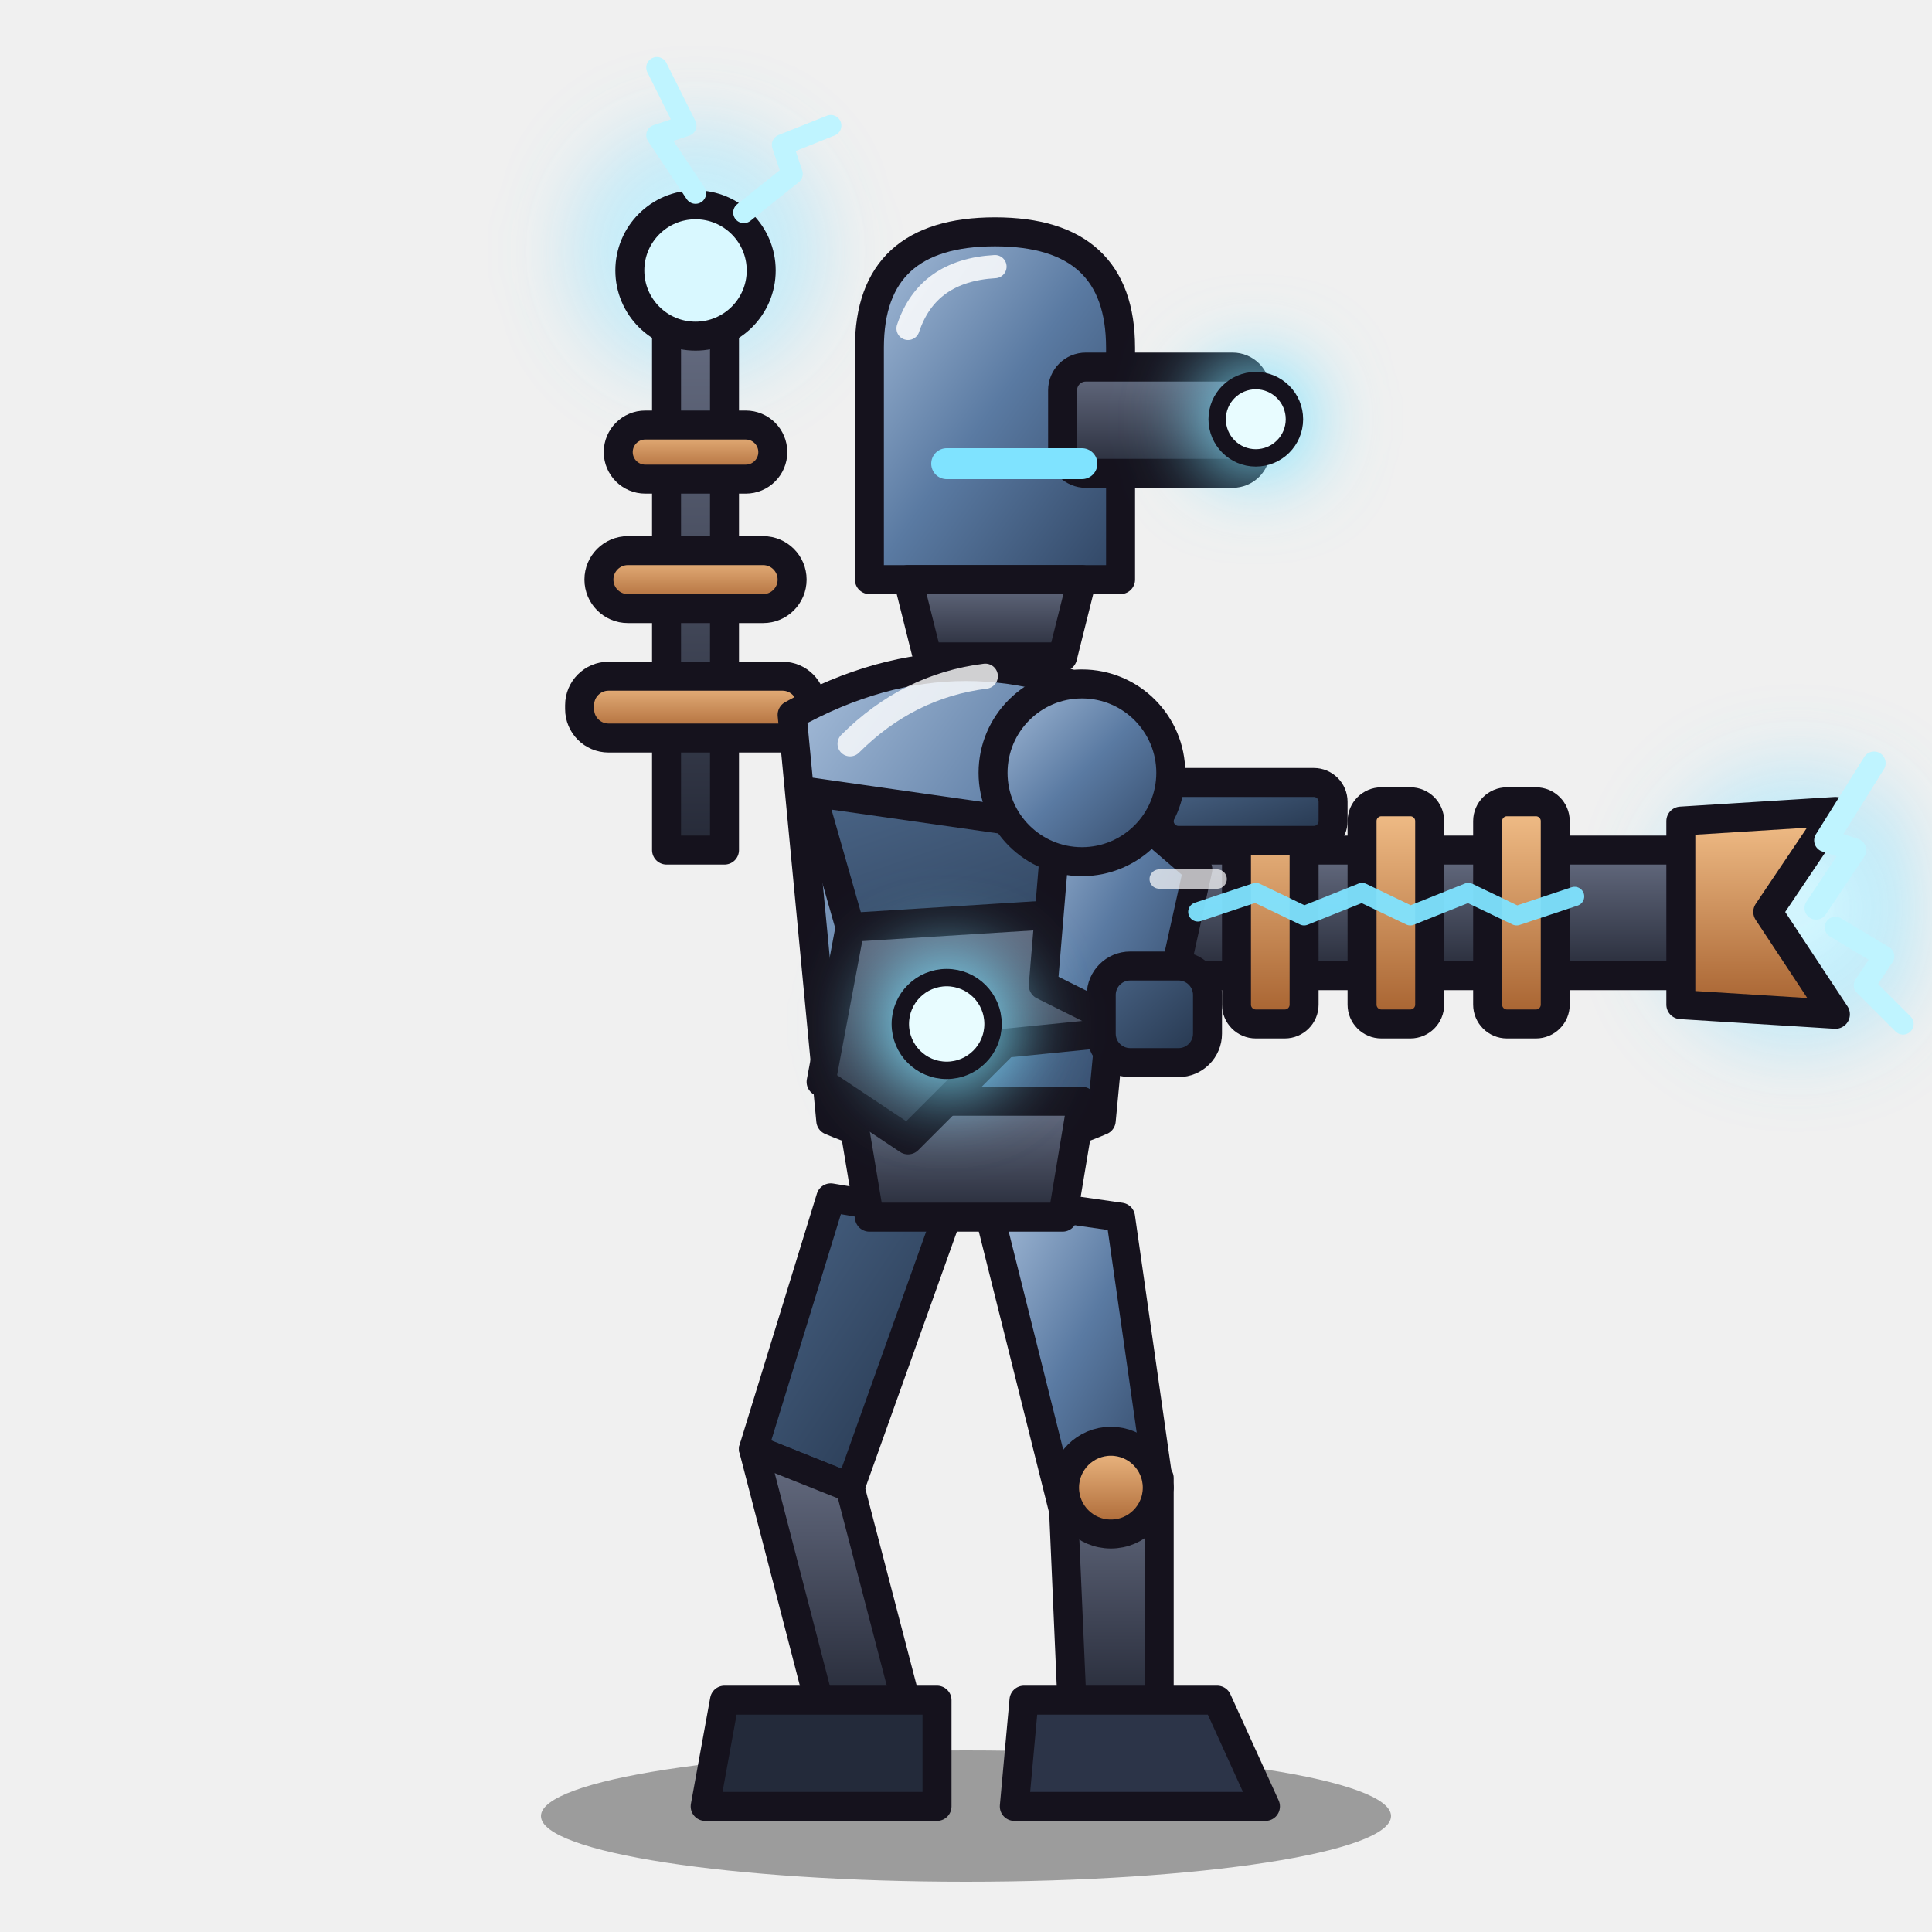
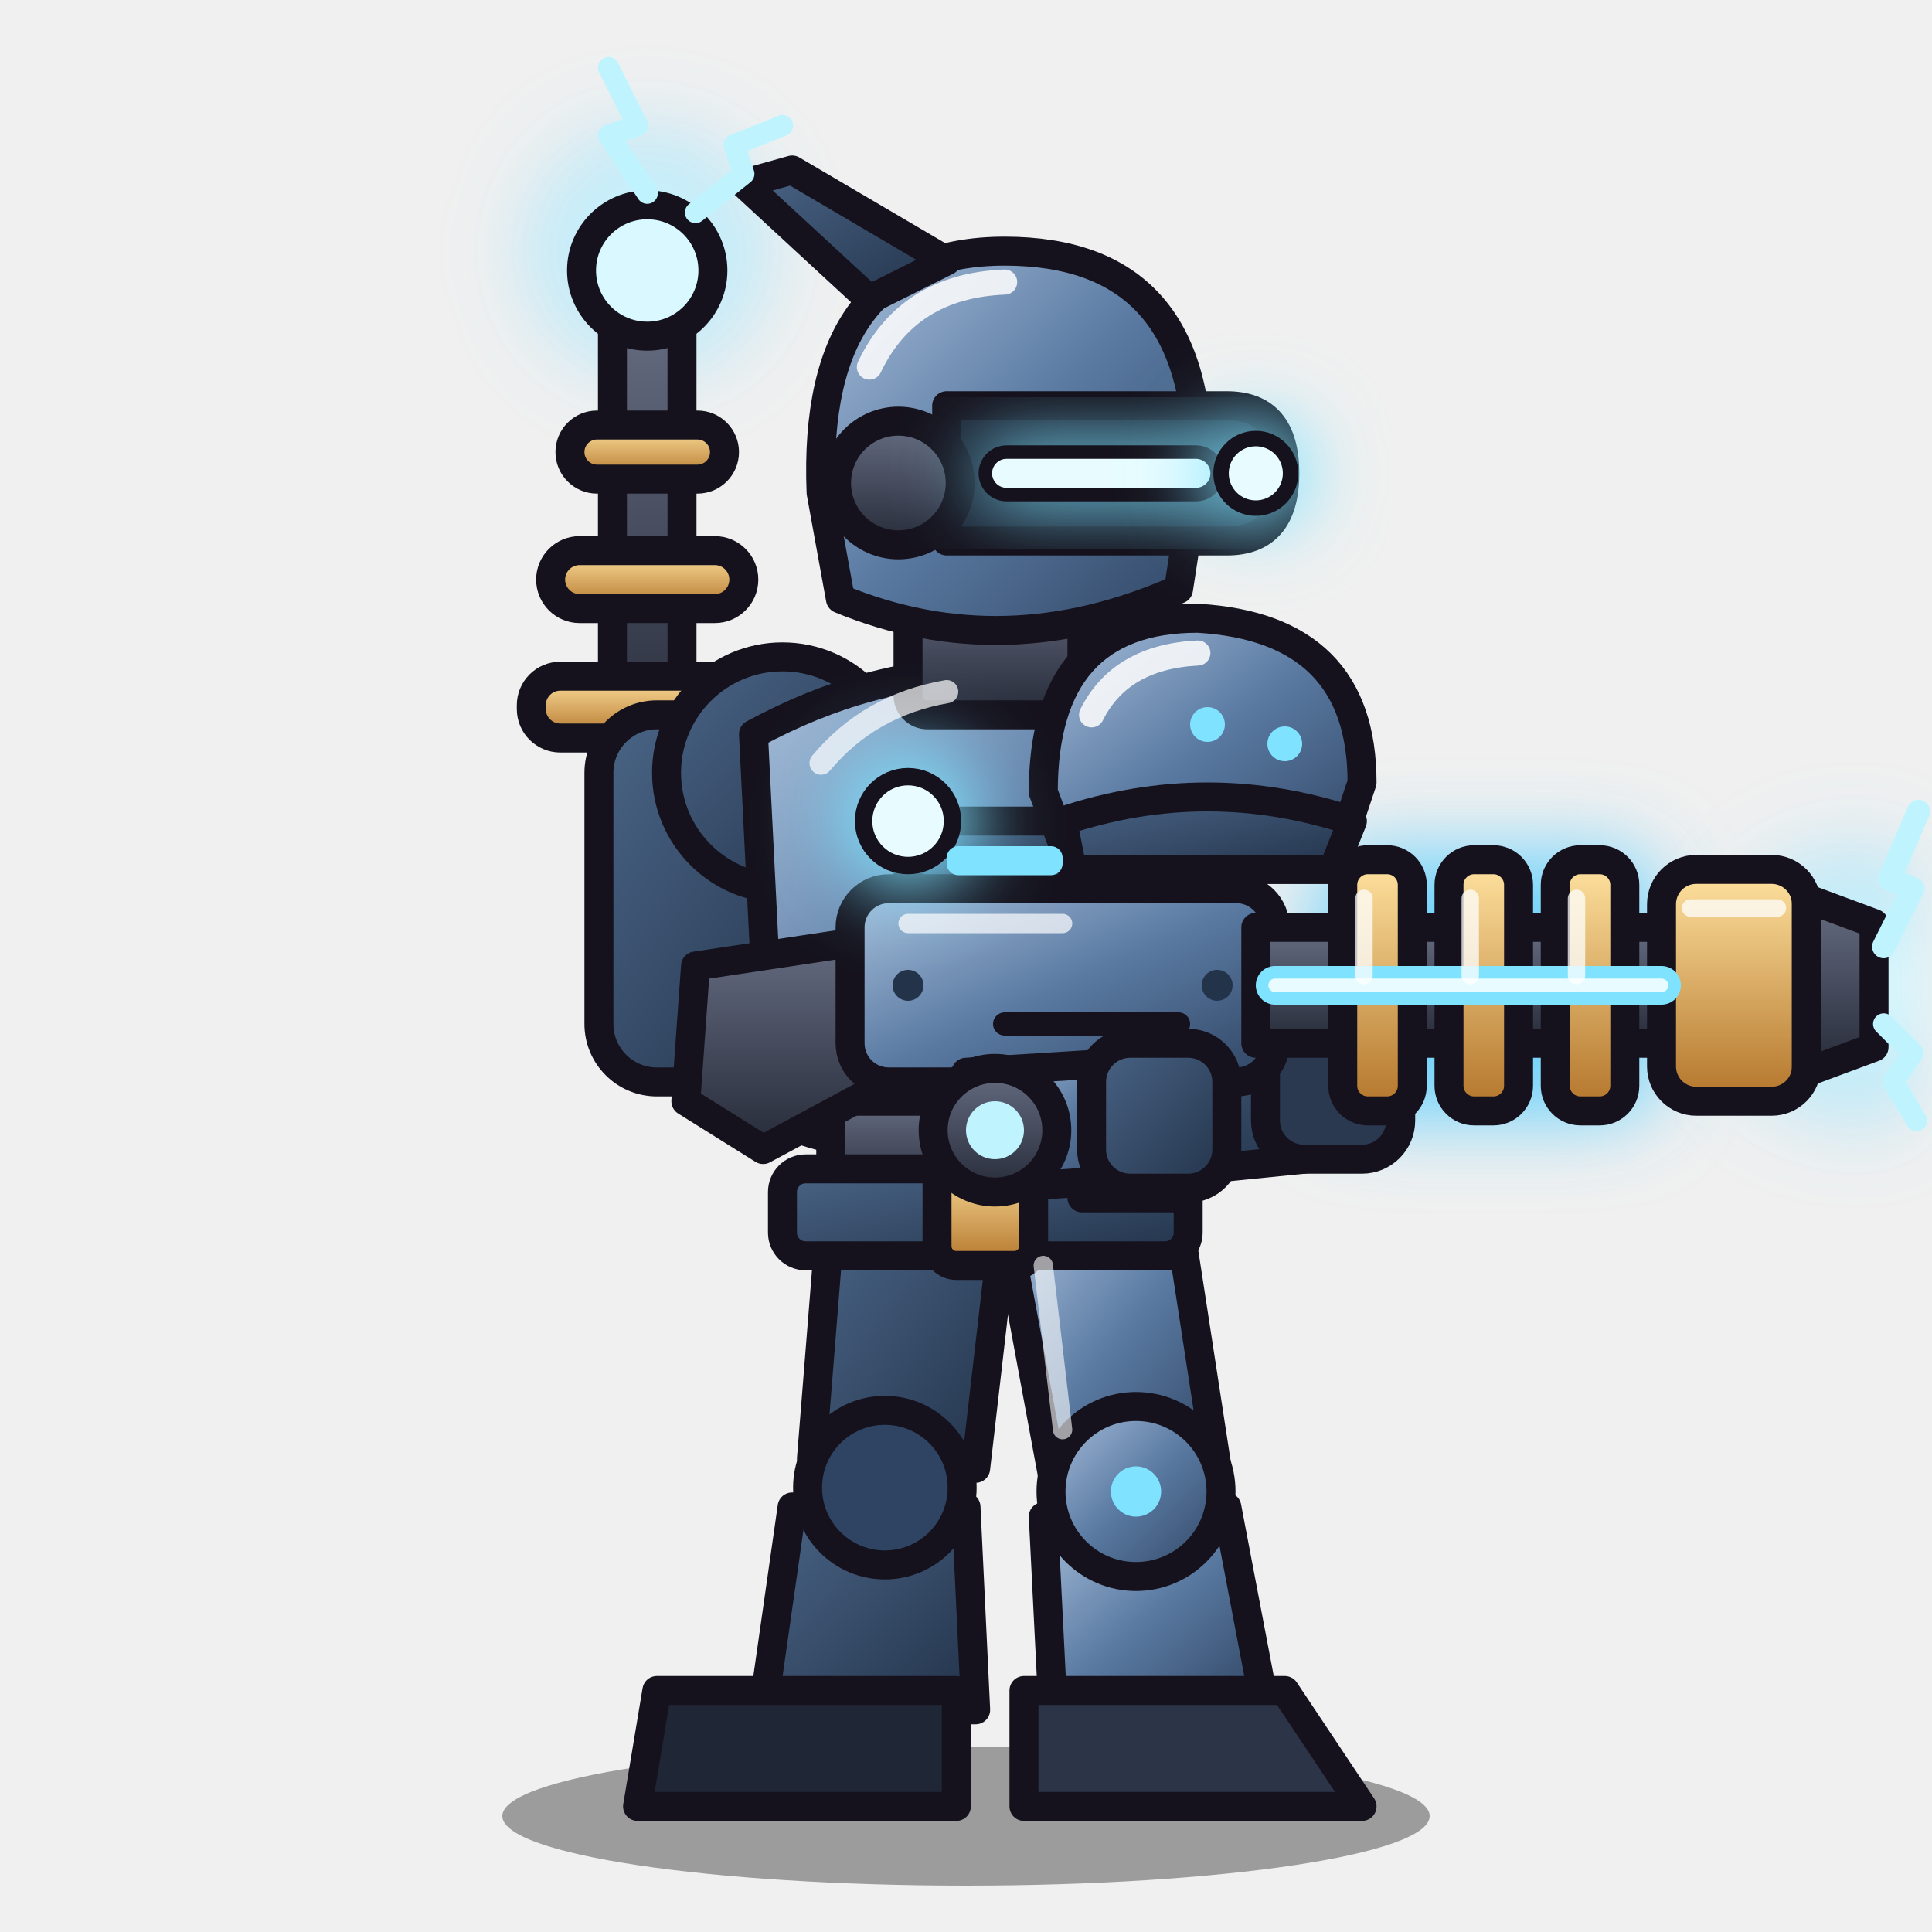
<svg xmlns="http://www.w3.org/2000/svg" viewBox="0 0 100 100" width="512" height="512">
  <defs>
    <linearGradient id="hull" x1="0" y1="0" x2="1" y2="1">
      <stop offset="0" stop-color="#a9c0dc" />
      <stop offset=".5" stop-color="#5a7aa2" />
      <stop offset="1" stop-color="#2f4462" />
    </linearGradient>
    <linearGradient id="hullD" x1="0" y1="0" x2="1" y2="1">
      <stop offset="0" stop-color="#4a6587" />
      <stop offset="1" stop-color="#23334a" />
    </linearGradient>
    <linearGradient id="iron" x1="0" y1="0" x2="0" y2="1">
      <stop offset="0" stop-color="#666d82" />
      <stop offset="1" stop-color="#262a38" />
    </linearGradient>
-     <linearGradient id="copper" x1="0" y1="0" x2="0" y2="1">
-       <stop offset="0" stop-color="#f3c08a" />
-       <stop offset="1" stop-color="#a5602e" />
+     <linearGradient id="brass" x1="0" y1="0" x2="0" y2="1">
+       <stop offset="0" stop-color="#ffe3a0" />
+       <stop offset="1" stop-color="#b3742a" />
    </linearGradient>
    <radialGradient id="arc" cx=".5" cy=".5" r=".5">
      <stop offset="0" stop-color="#ffffff" />
      <stop offset=".4" stop-color="#bff4ff" />
      <stop offset="1" stop-color="#3fc8ff" stop-opacity="0" />
    </radialGradient>
    <filter id="glow" x="-80%" y="-80%" width="260%" height="260%">
      <feGaussianBlur stdDeviation="2" />
    </filter>
  </defs>
-   <ellipse cx="50" cy="94" rx="22" ry="3.4" fill="#000" opacity=".35" />
-   <circle cx="36" cy="13" r="7" fill="url(#arc)" filter="url(#glow)" />
-   <circle cx="93" cy="47" r="8" fill="url(#arc)" filter="url(#glow)" />
+   <ellipse cx="50" cy="94" rx="24" ry="3.6" fill="#000" opacity=".35" />
+   <rect x="68" y="44" width="18" height="14" rx="3" fill="#3fc8ff" opacity=".7" filter="url(#glow)" />
+   <circle cx="33.5" cy="13" r="7" fill="url(#arc)" filter="url(#glow)" />
+   <circle cx="96" cy="51" r="8" fill="url(#arc)" filter="url(#glow)" />
  <g stroke="#15121d" stroke-width="1.5" stroke-linejoin="round" stroke-linecap="round">
-     <rect x="34.5" y="16" width="3" height="28" fill="url(#iron)" />
-     <rect x="30" y="35" width="12" height="3.2" rx="1.5" fill="url(#copper)" />
-     <rect x="31" y="28.5" width="10" height="3" rx="1.5" fill="url(#copper)" />
-     <rect x="32" y="22" width="8" height="2.8" rx="1.4" fill="url(#copper)" />
-     <circle cx="36" cy="14" r="3.4" fill="#d9f8ff" />
-     <path d="M43 62 L49 63 L44 77 L39 75 Z" fill="url(#hullD)" />
-     <path d="M39 75 L44 77 L47 88.5 L42.5 88.5 Z" fill="url(#iron)" />
-     <path d="M37.5 88 h11 v5.5 h-12 z" fill="#232a3a" />
-     <path d="M51 62 L58 63 L60 77 L55 78 Z" fill="url(#hull)" />
-     <path d="M55 77 L60 76.5 L60 88.5 L55.5 88.5 Z" fill="url(#iron)" />
-     <path d="M53 88 h10 l2.5 5.5 h-13 z" fill="#2c3448" />
-     <circle cx="57.5" cy="77" r="2.4" fill="url(#copper)" />
-     <path d="M41 37 Q50 32 59 37 L57 58 Q50 61 43 58 Z" fill="url(#hull)" />
-     <path d="M44 57 h12 l-1 6 h-10 z" fill="url(#iron)" />
-     <path d="M45 18 Q45 12 51.5 12 Q58 12 58 18 L58 30 L45 30 Z" fill="url(#hull)" />
-     <path d="M47 30 h9 l-1 4 h-7 z" fill="url(#iron)" />
-     <rect x="55" y="19" width="10" height="5.5" rx="1.2" fill="url(#iron)" />
-     <path d="M42 41 L70 45 L70 50.5 L44 48 Z" fill="url(#hullD)" />
-     <path d="M44 48 L60 47 L62 53 L52 54 L47 59 L42.5 56 Z" fill="url(#iron)" />
-     <rect x="58" y="44" width="30" height="6.5" rx="1.5" fill="url(#iron)" />
-     <rect x="64" y="41.5" width="3.5" height="11.5" rx="1" fill="url(#copper)" />
-     <rect x="70.5" y="41.5" width="3.5" height="11.5" rx="1" fill="url(#copper)" />
-     <rect x="77" y="41.5" width="3.5" height="11.5" rx="1" fill="url(#copper)" />
-     <path d="M87 42.5 L95 42 L91.5 47.2 L95 52.5 L87 52 Z" fill="url(#copper)" />
-     <rect x="60" y="40.5" width="9" height="3" rx="1" fill="url(#hullD)" />
-     <path d="M55 39 L62 45 L60 54 L54 51 Z" fill="url(#hull)" />
-     <circle cx="56" cy="40" r="4.6" fill="url(#hull)" />
-     <rect x="57" y="50" width="5.5" height="5" rx="1.5" fill="url(#hullD)" />
+     <rect x="31.7" y="16" width="3.6" height="24" fill="url(#iron)" />
+     <rect x="27.5" y="35" width="12" height="3.2" rx="1.5" fill="url(#brass)" />
+     <rect x="28.5" y="28.5" width="10" height="3" rx="1.5" fill="url(#brass)" />
+     <rect x="29.5" y="22" width="8" height="2.8" rx="1.4" fill="url(#brass)" />
+     <circle cx="33.5" cy="14" r="3.4" fill="#d9f8ff" />
+     <rect x="31" y="37" width="13" height="19" rx="3" fill="url(#hullD)" />
+     <path d="M51 56 L67 54.5 L67.5 60 L52.5 61.5 Z" fill="url(#hullD)" />
+     <rect x="65.5" y="52" width="7" height="8" rx="2" fill="#2a3850" />
+     <path d="M43 63 L52 63 L50.5 76 L42 75.5 Z" fill="url(#hullD)" />
+     <path d="M41 78 L50 78 L50.5 88.5 L39.5 88.5 Z" fill="url(#hullD)" />
+     <circle cx="45.8" cy="77" r="4" fill="#2f4462" />
+     <path d="M34 87.5 h15.5 v6 h-16.5 z" fill="#1f2636" />
+     <path d="M52 63 L61 63 L63 76 L54.5 76.5 Z" fill="url(#hull)" />
+     <path d="M54 78.5 L63.5 78 L65.5 88.5 L54.5 88.5 Z" fill="url(#hull)" />
+     <circle cx="58.8" cy="77.2" r="4.4" fill="url(#hull)" />
+     <path d="M53 87.5 h13.5 l4 6 h-17.5 z" fill="#2c3448" />
+     <circle cx="40.5" cy="40" r="6" fill="url(#hullD)" />
+     <path d="M39 38 Q51 31.5 63 38 L62 58 Q51 62 40 58 Z" fill="url(#hull)" />
+     <path d="M43 57 h16 v5 h-16 z" fill="url(#iron)" />
+     <rect x="40.5" y="60.5" width="21" height="4.5" rx="1.2" fill="url(#hullD)" />
+     <rect x="48.5" y="60" width="5" height="5.5" rx="1" fill="url(#brass)" />
+     <rect x="47" y="30" width="9" height="7" rx="1" fill="url(#iron)" />
+     <path d="M42.5 25.5 Q42 13 52 13 Q62 13 62 24 L61 30.5 Q52 34.5 43.5 31 Z" fill="url(#hull)" />
+     <path d="M45 15.5 L38.5 9.5 L41 8.8 L49 13.5 Z" fill="url(#hullD)" />
+     <path d="M49 21 h14.5 q3 0 3 3.5 q0 3.5 -3 3.5 h-14.5 z" fill="#1d2433" />
+     <circle cx="46.5" cy="25" r="3.2" fill="url(#iron)" />
+     <path d="M56 41 L64 42 L57 59 L50 56 Z" fill="url(#hull)" />
+     <path d="M36 50 L46 48.5 L46 56 L39.5 59.5 L35.5 57 Z" fill="url(#iron)" />
+     <path d="M57 55 L63 55 L61.5 62 L56 62 Z" fill="url(#iron)" />
+     <rect x="47" y="42.5" width="10" height="4" rx="1" fill="url(#hullD)" />
+     <rect x="44" y="46" width="22" height="10" rx="2" fill="url(#hull)" />
+     <path d="M52 53 h9" stroke-width="1.2" />
+     <rect x="65" y="48" width="22" height="6" fill="url(#iron)" />
+     <rect x="69.5" y="44.5" width="3.6" height="13" rx="1.3" fill="url(#brass)" />
+     <rect x="75" y="44.5" width="3.6" height="13" rx="1.3" fill="url(#brass)" />
+     <rect x="80.5" y="44.5" width="3.6" height="13" rx="1.3" fill="url(#brass)" />
+     <rect x="86" y="45" width="7.5" height="12" rx="1.8" fill="url(#brass)" />
+     <path d="M93.5 46.5 L97 47.8 L97 54.2 L93.5 55.5 Z" fill="url(#iron)" />
+     <path d="M50 55.5 L58 55 L59 61 L51.5 61.5 Z" fill="url(#hull)" />
+     <circle cx="51.5" cy="58.5" r="3.2" fill="url(#iron)" />
+     <rect x="56.5" y="54" width="7" height="7.5" rx="2" fill="url(#hullD)" />
+     <path d="M54 41 Q54 32 62 32 Q70.5 32.5 70.5 40.5 L69 45 L55.5 45 Z" fill="url(#hull)" />
+     <path d="M55 42.5 Q62.5 40 70 42.5 L69 45 L55.5 45 Z" fill="url(#hullD)" />
  </g>
-   <circle cx="49" cy="53" r="3.6" fill="#7fe3ff" filter="url(#glow)" />
-   <circle cx="49" cy="53" r="2.4" fill="#e8fcff" stroke="#15121d" stroke-width=".9" />
-   <circle cx="65" cy="21.7" r="3" fill="#7fe3ff" filter="url(#glow)" />
-   <circle cx="65" cy="21.7" r="2" fill="#e8fcff" stroke="#15121d" stroke-width=".9" />
-   <path d="M49 24 h7" stroke="#7fe3ff" stroke-width="1.6" stroke-linecap="round" />
-   <path d="M94 47 l2 -3 l-1.5 -.5 l2.5 -4" stroke="#bff4ff" stroke-width="1.2" fill="none" stroke-linejoin="round" stroke-linecap="round" />
-   <path d="M95 48 l2.5 1.5 l-1 1.5 l2 2" stroke="#bff4ff" stroke-width="1.1" fill="none" stroke-linejoin="round" stroke-linecap="round" />
-   <path d="M62 47.2 l3 -1 l2.5 1.2 l3 -1.2 l2.5 1.2 l3 -1.2 l2.5 1.2 l3 -1" stroke="#7fe3ff" stroke-width="1" fill="none" stroke-linejoin="round" stroke-linecap="round" opacity=".95" />
-   <path d="M36 10 l-2 -3 l1.5 -.5 l-1.5 -3 M38.5 11 l2.5 -2 l-.5 -1.5 l2.5 -1" stroke="#bff4ff" stroke-width="1.1" fill="none" stroke-linejoin="round" stroke-linecap="round" />
-   <path d="M44 38.5 Q47 35.5 51 35" stroke="#fff" stroke-width="1.3" fill="none" opacity=".8" stroke-linecap="round" />
-   <path d="M47 17 Q48 14 51.5 13.8" stroke="#fff" stroke-width="1.2" fill="none" opacity=".85" stroke-linecap="round" />
-   <path d="M60 45.5 h3" stroke="#fff" stroke-width="1" opacity=".7" stroke-linecap="round" />
+   <rect x="50.5" y="23" width="13" height="3" rx="1.5" fill="#7fe3ff" filter="url(#glow)" />
+   <rect x="51" y="23.4" width="12" height="2.2" rx="1.1" fill="#e8fcff" stroke="#15121d" stroke-width=".7" />
+   <circle cx="65" cy="24.5" r="2.8" fill="#7fe3ff" filter="url(#glow)" />
+   <circle cx="65" cy="24.5" r="1.8" fill="#e8fcff" stroke="#15121d" stroke-width=".8" />
+   <circle cx="47" cy="42.5" r="3.6" fill="#7fe3ff" filter="url(#glow)" />
+   <circle cx="47" cy="42.5" r="2.3" fill="#e8fcff" stroke="#15121d" stroke-width=".9" />
+   <circle cx="51.5" cy="58.5" r="1.5" fill="#bff4ff" />
+   <path d="M66 51 h20" stroke="#7fe3ff" stroke-width="2" stroke-linecap="round" />
+   <path d="M66 51 h20" stroke="#e8fcff" stroke-width=".7" stroke-linecap="round" />
+   <path d="M70.6 46.5 v4 M76.1 46.5 v4 M81.6 46.5 v4 M87.5 47 h4.5" stroke="#fff" stroke-width=".9" opacity=".75" stroke-linecap="round" />
+   <rect x="49" y="43.8" width="6" height="1.5" rx=".6" fill="#7fe3ff" />
+   <g fill="#7fe3ff">
+     <circle cx="58.8" cy="77.2" r="1.3" />
+     <circle cx="62.5" cy="37.5" r=".9" />
+     <circle cx="66.5" cy="38.5" r=".9" />
+   </g>
+   <g fill="#23334a">
+     <circle cx="47" cy="51" r=".8" />
+     <circle cx="63" cy="51" r=".8" />
+   </g>
+   <path d="M97.5 49 l1.5 -3 l-1.2 -.5 l1.5 -3.5" stroke="#bff4ff" stroke-width="1.2" fill="none" stroke-linejoin="round" stroke-linecap="round" />
+   <path d="M97.5 53 l1.5 1.5 l-1 1.5 l1.2 2" stroke="#bff4ff" stroke-width="1.1" fill="none" stroke-linejoin="round" stroke-linecap="round" />
+   <path d="M33.5 10 l-2 -3 l1.5 -.5 l-1.5 -3 M36 11 l2.5 -2 l-.5 -1.5 l2.5 -1" stroke="#bff4ff" stroke-width="1.1" fill="none" stroke-linejoin="round" stroke-linecap="round" />
+   <path d="M45 19 Q47 14.8 52 14.6" stroke="#fff" stroke-width="1.3" fill="none" opacity=".85" stroke-linecap="round" />
+   <path d="M56.5 37 Q58 34 62 33.8" stroke="#fff" stroke-width="1.3" fill="none" opacity=".85" stroke-linecap="round" />
+   <path d="M42.5 39.5 Q45 36.5 49 35.8" stroke="#fff" stroke-width="1.2" fill="none" opacity=".7" stroke-linecap="round" />
+   <path d="M47 47.8 h8" stroke="#fff" stroke-width="1" opacity=".7" stroke-linecap="round" />
+   <path d="M54 65.5 l1 8.5" stroke="#fff" stroke-width="1" opacity=".6" stroke-linecap="round" />
</svg>
